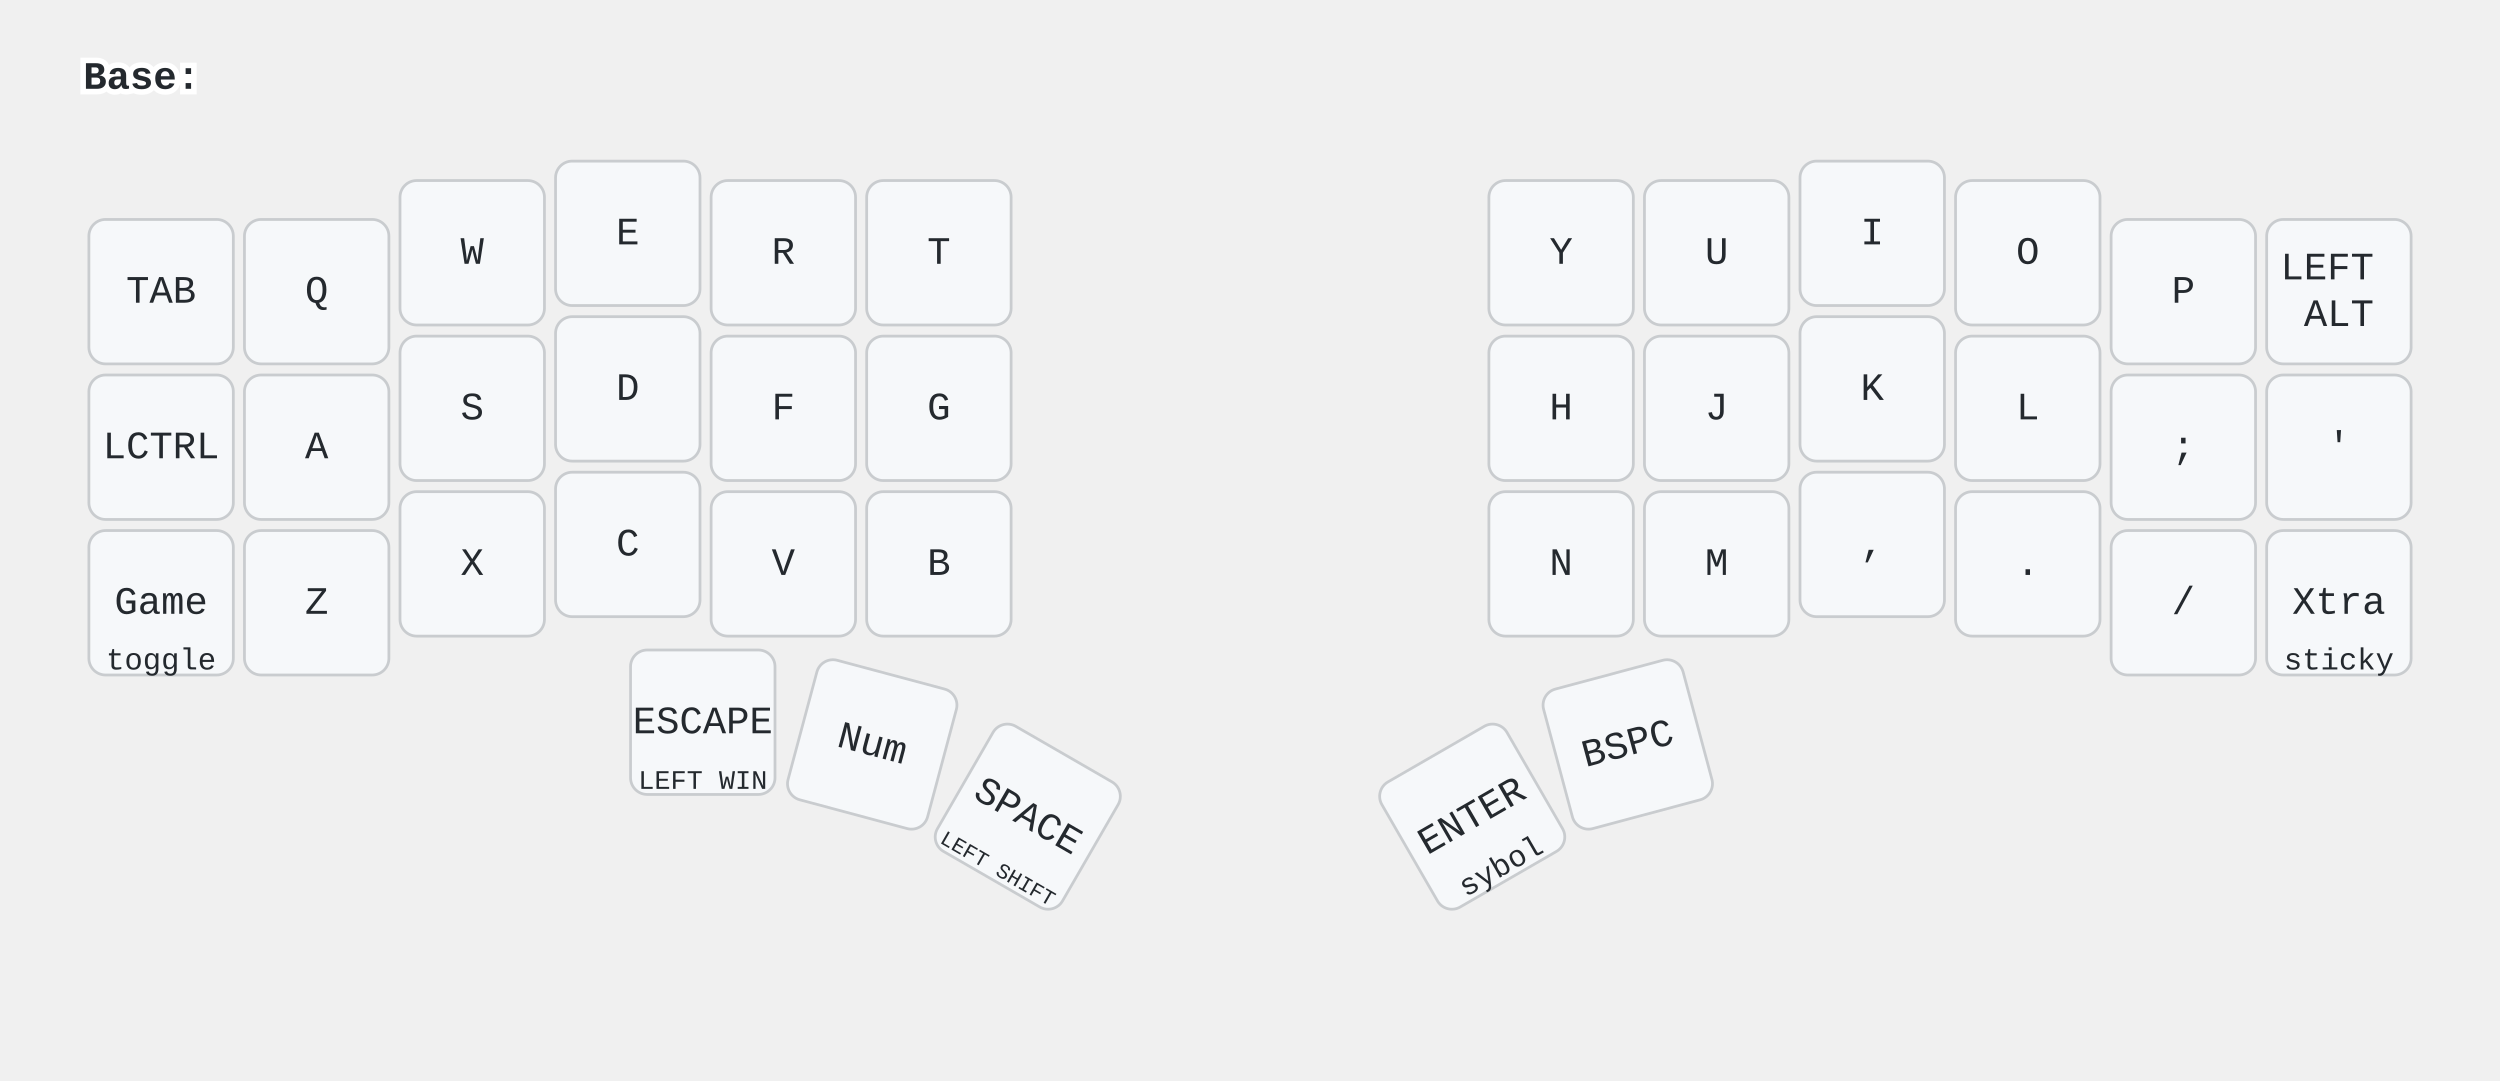
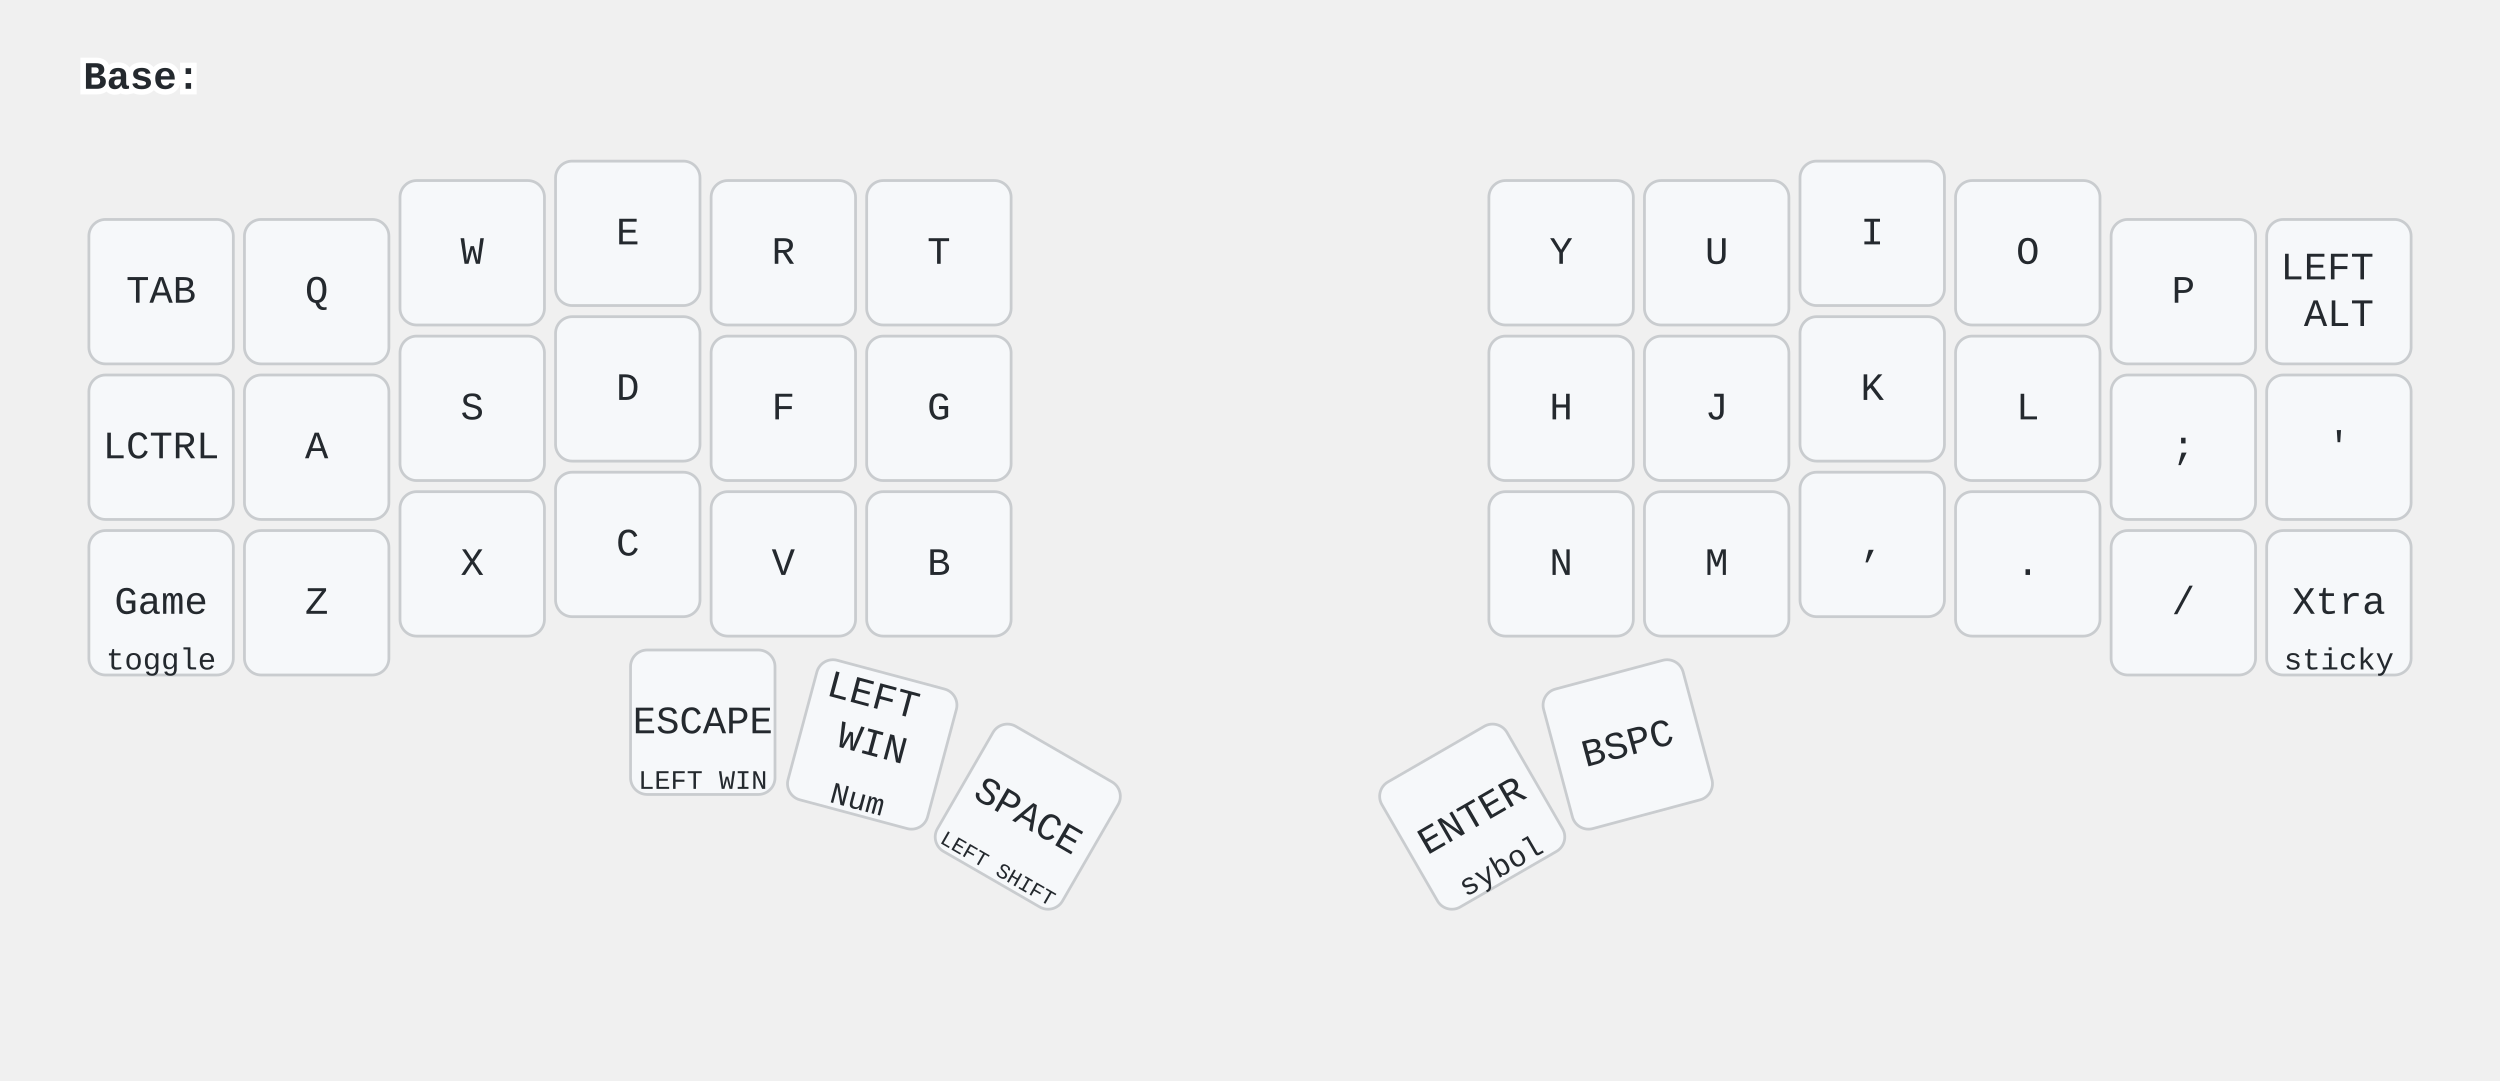
<svg xmlns="http://www.w3.org/2000/svg" width="900" height="389" viewBox="0 0 900 389" class="keymap">
  <style>/* inherit to force styles through use tags */
svg path {
    fill: inherit;
}

/* font and background color specifications */
svg.keymap {
    font-family: SFMono-Regular,Consolas,Liberation Mono,Menlo,monospace;
    font-size: 14px;
    font-kerning: normal;
    text-rendering: optimizeLegibility;
    fill: #24292e;
}

/* default key styling */
rect.key {
    fill: #f6f8fa;
}

rect.key, rect.combo {
    stroke: #c9cccf;
    stroke-width: 1;
}

/* default key side styling, only used is draw_key_sides is set */
rect.side {
    filter: brightness(90%);
}

/* color accent for combo boxes */
rect.combo, rect.combo-separate {
    fill: #cdf;
}

/* color accent for held keys */
rect.held, rect.combo.held {
    fill: #fdd;
}

/* color accent for ghost (optional) keys */
rect.ghost, rect.combo.ghost {
    stroke-dasharray: 4, 4;
    stroke-width: 2;
}

text {
    text-anchor: middle;
    dominant-baseline: middle;
}

/* styling for layer labels */
text.label {
    font-weight: bold;
    text-anchor: start;
    stroke: white;
    stroke-width: 4;
    paint-order: stroke;
}

/* styling for optional footer */
text.footer {
    text-anchor: end;
    dominant-baseline: auto;
    stroke: white;
    stroke-width: 4;
    paint-order: stroke;
}

/* styling for combo tap, and key non-tap label text */
text.combo, text.hold, text.shifted, text.left, text.right {
    font-size: 11px;
}

text.hold {
    text-anchor: middle;
    dominant-baseline: auto;
}

text.shifted {
    text-anchor: middle;
    dominant-baseline: hanging;
}

text.left {
    text-anchor: start;
}

text.right {
    text-anchor: end;
}

text.layer-activator {
    text-decoration: underline;
}

/* styling for hold/shifted label text in combo box */
text.combo.hold, text.combo.shifted, text.combo.left, text.combo.right {
    font-size: 8px;
}

/* lighter symbol for transparent keys */
text.trans {
    fill: #7b7e81;
}

/* styling for combo dendrons */
path.combo {
    stroke-width: 1;
    stroke: gray;
    fill: none;
}

/* Start Tabler Icons Cleanup */
/* cannot use height/width with glyphs */
.icon-tabler &gt; path {
    fill: inherit;
    stroke: inherit;
    stroke-width: 2;
}
/* hide tabler's default box */
.icon-tabler &gt; path[stroke="none"][fill="none"] {
    visibility: hidden;
}
/* End Tabler Icons Cleanup */

@media (prefers-color-scheme: dark) {
svg.keymap { fill: #d1d6db; }
rect.key { fill: #3f4750; }
rect.key, rect.combo { stroke: #60666c; }
rect.combo, rect.combo-separate { fill: #1f3d7a; }
rect.held, rect.combo.held { fill: #854747; }
text.label, text.footer { stroke: black; }
text.trans { fill: #7e8184; }
path.combo { stroke: #7f7f7f; }

}</style>
  <g transform="translate(30, 0)" class="layer-Base">
    <text x="0" y="28" class="label" id="Base">Base:</text>
    <g transform="translate(0, 56)">
      <g transform="translate(28, 49)" class="key keypos-0">
        <rect rx="6" ry="6" x="-26" y="-26" width="52" height="52" class="key" />
        <text x="0" y="0" class="key tap">TAB</text>
      </g>
      <g transform="translate(84, 49)" class="key keypos-1">
        <rect rx="6" ry="6" x="-26" y="-26" width="52" height="52" class="key" />
        <text x="0" y="0" class="key tap">Q</text>
      </g>
      <g transform="translate(140, 35)" class="key keypos-2">
        <rect rx="6" ry="6" x="-26" y="-26" width="52" height="52" class="key" />
        <text x="0" y="0" class="key tap">W</text>
      </g>
      <g transform="translate(196, 28)" class="key keypos-3">
        <rect rx="6" ry="6" x="-26" y="-26" width="52" height="52" class="key" />
        <text x="0" y="0" class="key tap">E</text>
      </g>
      <g transform="translate(252, 35)" class="key keypos-4">
        <rect rx="6" ry="6" x="-26" y="-26" width="52" height="52" class="key" />
        <text x="0" y="0" class="key tap">R</text>
      </g>
      <g transform="translate(308, 35)" class="key keypos-5">
        <rect rx="6" ry="6" x="-26" y="-26" width="52" height="52" class="key" />
        <text x="0" y="0" class="key tap">T</text>
      </g>
      <g transform="translate(532, 35)" class="key keypos-6">
        <rect rx="6" ry="6" x="-26" y="-26" width="52" height="52" class="key" />
        <text x="0" y="0" class="key tap">Y</text>
      </g>
      <g transform="translate(588, 35)" class="key keypos-7">
        <rect rx="6" ry="6" x="-26" y="-26" width="52" height="52" class="key" />
        <text x="0" y="0" class="key tap">U</text>
      </g>
      <g transform="translate(644, 28)" class="key keypos-8">
        <rect rx="6" ry="6" x="-26" y="-26" width="52" height="52" class="key" />
        <text x="0" y="0" class="key tap">I</text>
      </g>
      <g transform="translate(700, 35)" class="key keypos-9">
        <rect rx="6" ry="6" x="-26" y="-26" width="52" height="52" class="key" />
        <text x="0" y="0" class="key tap">O</text>
      </g>
      <g transform="translate(756, 49)" class="key keypos-10">
        <rect rx="6" ry="6" x="-26" y="-26" width="52" height="52" class="key" />
        <text x="0" y="0" class="key tap">P</text>
      </g>
      <g transform="translate(812, 49)" class="key keypos-11">
        <rect rx="6" ry="6" x="-26" y="-26" width="52" height="52" class="key" />
        <text x="0" y="0" class="key tap">
          <tspan x="0" dy="-0.6em">LEFT</tspan>
          <tspan x="0" dy="1.2em">ALT</tspan>
        </text>
      </g>
      <g transform="translate(28, 105)" class="key keypos-12">
        <rect rx="6" ry="6" x="-26" y="-26" width="52" height="52" class="key" />
        <text x="0" y="0" class="key tap">LCTRL</text>
      </g>
      <g transform="translate(84, 105)" class="key keypos-13">
        <rect rx="6" ry="6" x="-26" y="-26" width="52" height="52" class="key" />
        <text x="0" y="0" class="key tap">A</text>
      </g>
      <g transform="translate(140, 91)" class="key keypos-14">
        <rect rx="6" ry="6" x="-26" y="-26" width="52" height="52" class="key" />
        <text x="0" y="0" class="key tap">S</text>
      </g>
      <g transform="translate(196, 84)" class="key keypos-15">
        <rect rx="6" ry="6" x="-26" y="-26" width="52" height="52" class="key" />
        <text x="0" y="0" class="key tap">D</text>
      </g>
      <g transform="translate(252, 91)" class="key keypos-16">
        <rect rx="6" ry="6" x="-26" y="-26" width="52" height="52" class="key" />
        <text x="0" y="0" class="key tap">F</text>
      </g>
      <g transform="translate(308, 91)" class="key keypos-17">
        <rect rx="6" ry="6" x="-26" y="-26" width="52" height="52" class="key" />
        <text x="0" y="0" class="key tap">G</text>
      </g>
      <g transform="translate(532, 91)" class="key keypos-18">
        <rect rx="6" ry="6" x="-26" y="-26" width="52" height="52" class="key" />
        <text x="0" y="0" class="key tap">H</text>
      </g>
      <g transform="translate(588, 91)" class="key keypos-19">
        <rect rx="6" ry="6" x="-26" y="-26" width="52" height="52" class="key" />
        <text x="0" y="0" class="key tap">J</text>
      </g>
      <g transform="translate(644, 84)" class="key keypos-20">
        <rect rx="6" ry="6" x="-26" y="-26" width="52" height="52" class="key" />
        <text x="0" y="0" class="key tap">K</text>
      </g>
      <g transform="translate(700, 91)" class="key keypos-21">
        <rect rx="6" ry="6" x="-26" y="-26" width="52" height="52" class="key" />
        <text x="0" y="0" class="key tap">L</text>
      </g>
      <g transform="translate(756, 105)" class="key keypos-22">
        <rect rx="6" ry="6" x="-26" y="-26" width="52" height="52" class="key" />
        <text x="0" y="0" class="key tap">;</text>
      </g>
      <g transform="translate(812, 105)" class="key keypos-23">
        <rect rx="6" ry="6" x="-26" y="-26" width="52" height="52" class="key" />
        <text x="0" y="0" class="key tap">'</text>
      </g>
      <g transform="translate(28, 161)" class="key keypos-24">
        <rect rx="6" ry="6" x="-26" y="-26" width="52" height="52" class="key" />
        <text x="0" y="0" class="key tap">Game</text>
        <text x="0" y="24" class="key hold">toggle</text>
      </g>
      <g transform="translate(84, 161)" class="key keypos-25">
        <rect rx="6" ry="6" x="-26" y="-26" width="52" height="52" class="key" />
        <text x="0" y="0" class="key tap">Z</text>
      </g>
      <g transform="translate(140, 147)" class="key keypos-26">
        <rect rx="6" ry="6" x="-26" y="-26" width="52" height="52" class="key" />
        <text x="0" y="0" class="key tap">X</text>
      </g>
      <g transform="translate(196, 140)" class="key keypos-27">
        <rect rx="6" ry="6" x="-26" y="-26" width="52" height="52" class="key" />
        <text x="0" y="0" class="key tap">C</text>
      </g>
      <g transform="translate(252, 147)" class="key keypos-28">
        <rect rx="6" ry="6" x="-26" y="-26" width="52" height="52" class="key" />
        <text x="0" y="0" class="key tap">V</text>
      </g>
      <g transform="translate(308, 147)" class="key keypos-29">
        <rect rx="6" ry="6" x="-26" y="-26" width="52" height="52" class="key" />
        <text x="0" y="0" class="key tap">B</text>
      </g>
      <g transform="translate(532, 147)" class="key keypos-30">
        <rect rx="6" ry="6" x="-26" y="-26" width="52" height="52" class="key" />
        <text x="0" y="0" class="key tap">N</text>
      </g>
      <g transform="translate(588, 147)" class="key keypos-31">
        <rect rx="6" ry="6" x="-26" y="-26" width="52" height="52" class="key" />
        <text x="0" y="0" class="key tap">M</text>
      </g>
      <g transform="translate(644, 140)" class="key keypos-32">
        <rect rx="6" ry="6" x="-26" y="-26" width="52" height="52" class="key" />
        <text x="0" y="0" class="key tap">,</text>
      </g>
      <g transform="translate(700, 147)" class="key keypos-33">
        <rect rx="6" ry="6" x="-26" y="-26" width="52" height="52" class="key" />
        <text x="0" y="0" class="key tap">.</text>
      </g>
      <g transform="translate(756, 161)" class="key keypos-34">
        <rect rx="6" ry="6" x="-26" y="-26" width="52" height="52" class="key" />
        <text x="0" y="0" class="key tap">/</text>
      </g>
      <g transform="translate(812, 161)" class="key keypos-35">
        <rect rx="6" ry="6" x="-26" y="-26" width="52" height="52" class="key" />
        <text x="0" y="0" class="key tap">Xtra</text>
        <text x="0" y="24" class="key hold">sticky</text>
      </g>
      <g transform="translate(223, 204)" class="key keypos-36">
        <rect rx="6" ry="6" x="-26" y="-26" width="52" height="52" class="key" />
        <text x="0" y="0" class="key tap">ESCAPE</text>
        <text x="0" y="24" class="key hold">
          <tspan style="font-size: 88%">LEFT WIN</tspan>
        </text>
      </g>
      <g transform="translate(284, 212) rotate(15.0)" class="key keypos-37">
        <rect rx="6" ry="6" x="-26" y="-26" width="52" height="52" class="key" />
-         <text x="0" y="0" class="key tap">Num</text>
+         <text x="0" y="0" class="key tap">
+           <tspan x="0" dy="-1.2em">LEFT</tspan>
+           <tspan x="0" dy="1.2em">WIN</tspan>
+         </text>
+         <text x="0" y="24" class="key hold">Num</text>
      </g>
      <g transform="translate(340, 238) rotate(30.0)" class="key keypos-38">
        <rect rx="6" ry="6" x="-26" y="-26" width="52" height="52" class="key" />
        <text x="0" y="0" class="key tap">SPACE</text>
        <text x="0" y="24" class="key hold">
          <tspan style="font-size: 70%">LEFT SHIFT</tspan>
        </text>
      </g>
      <g transform="translate(500, 238) rotate(-30.0)" class="key keypos-39">
        <rect rx="6" ry="6" x="-26" y="-26" width="52" height="52" class="key" />
        <text x="0" y="0" class="key tap">ENTER</text>
        <text x="0" y="24" class="key hold">sybol</text>
      </g>
      <g transform="translate(556, 212) rotate(-15.0)" class="key keypos-40">
        <rect rx="6" ry="6" x="-26" y="-26" width="52" height="52" class="key" />
        <text x="0" y="0" class="key tap">BSPC</text>
      </g>
    </g>
  </g>
</svg>
